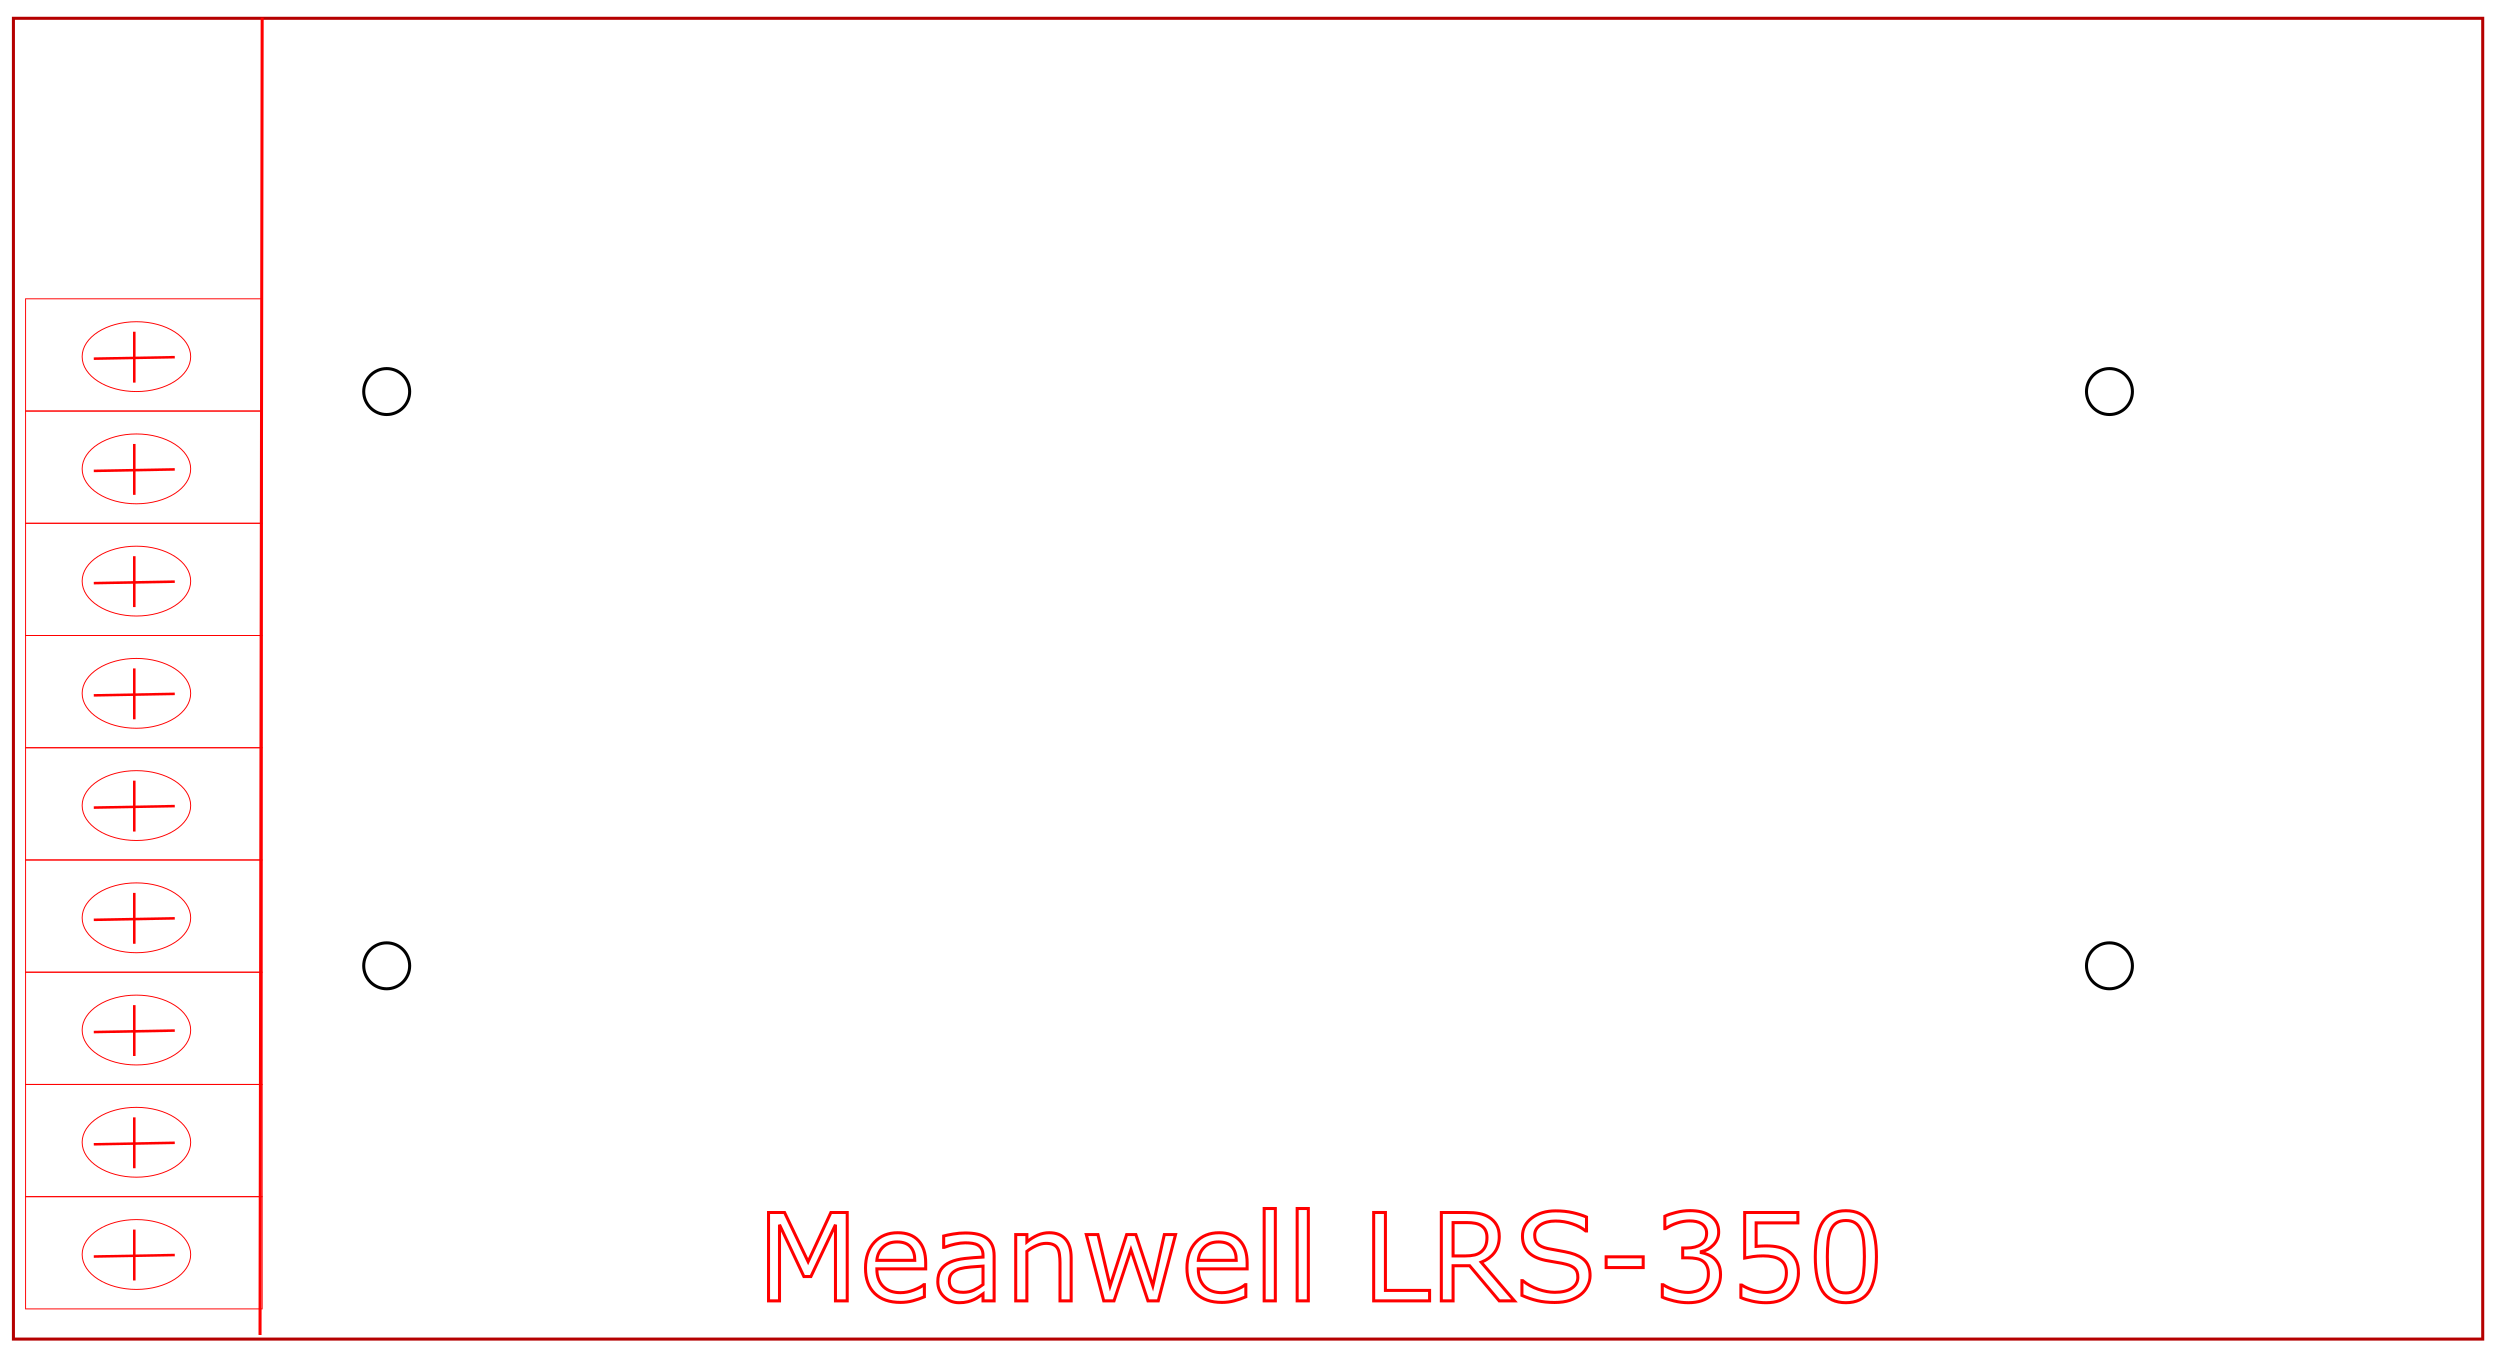
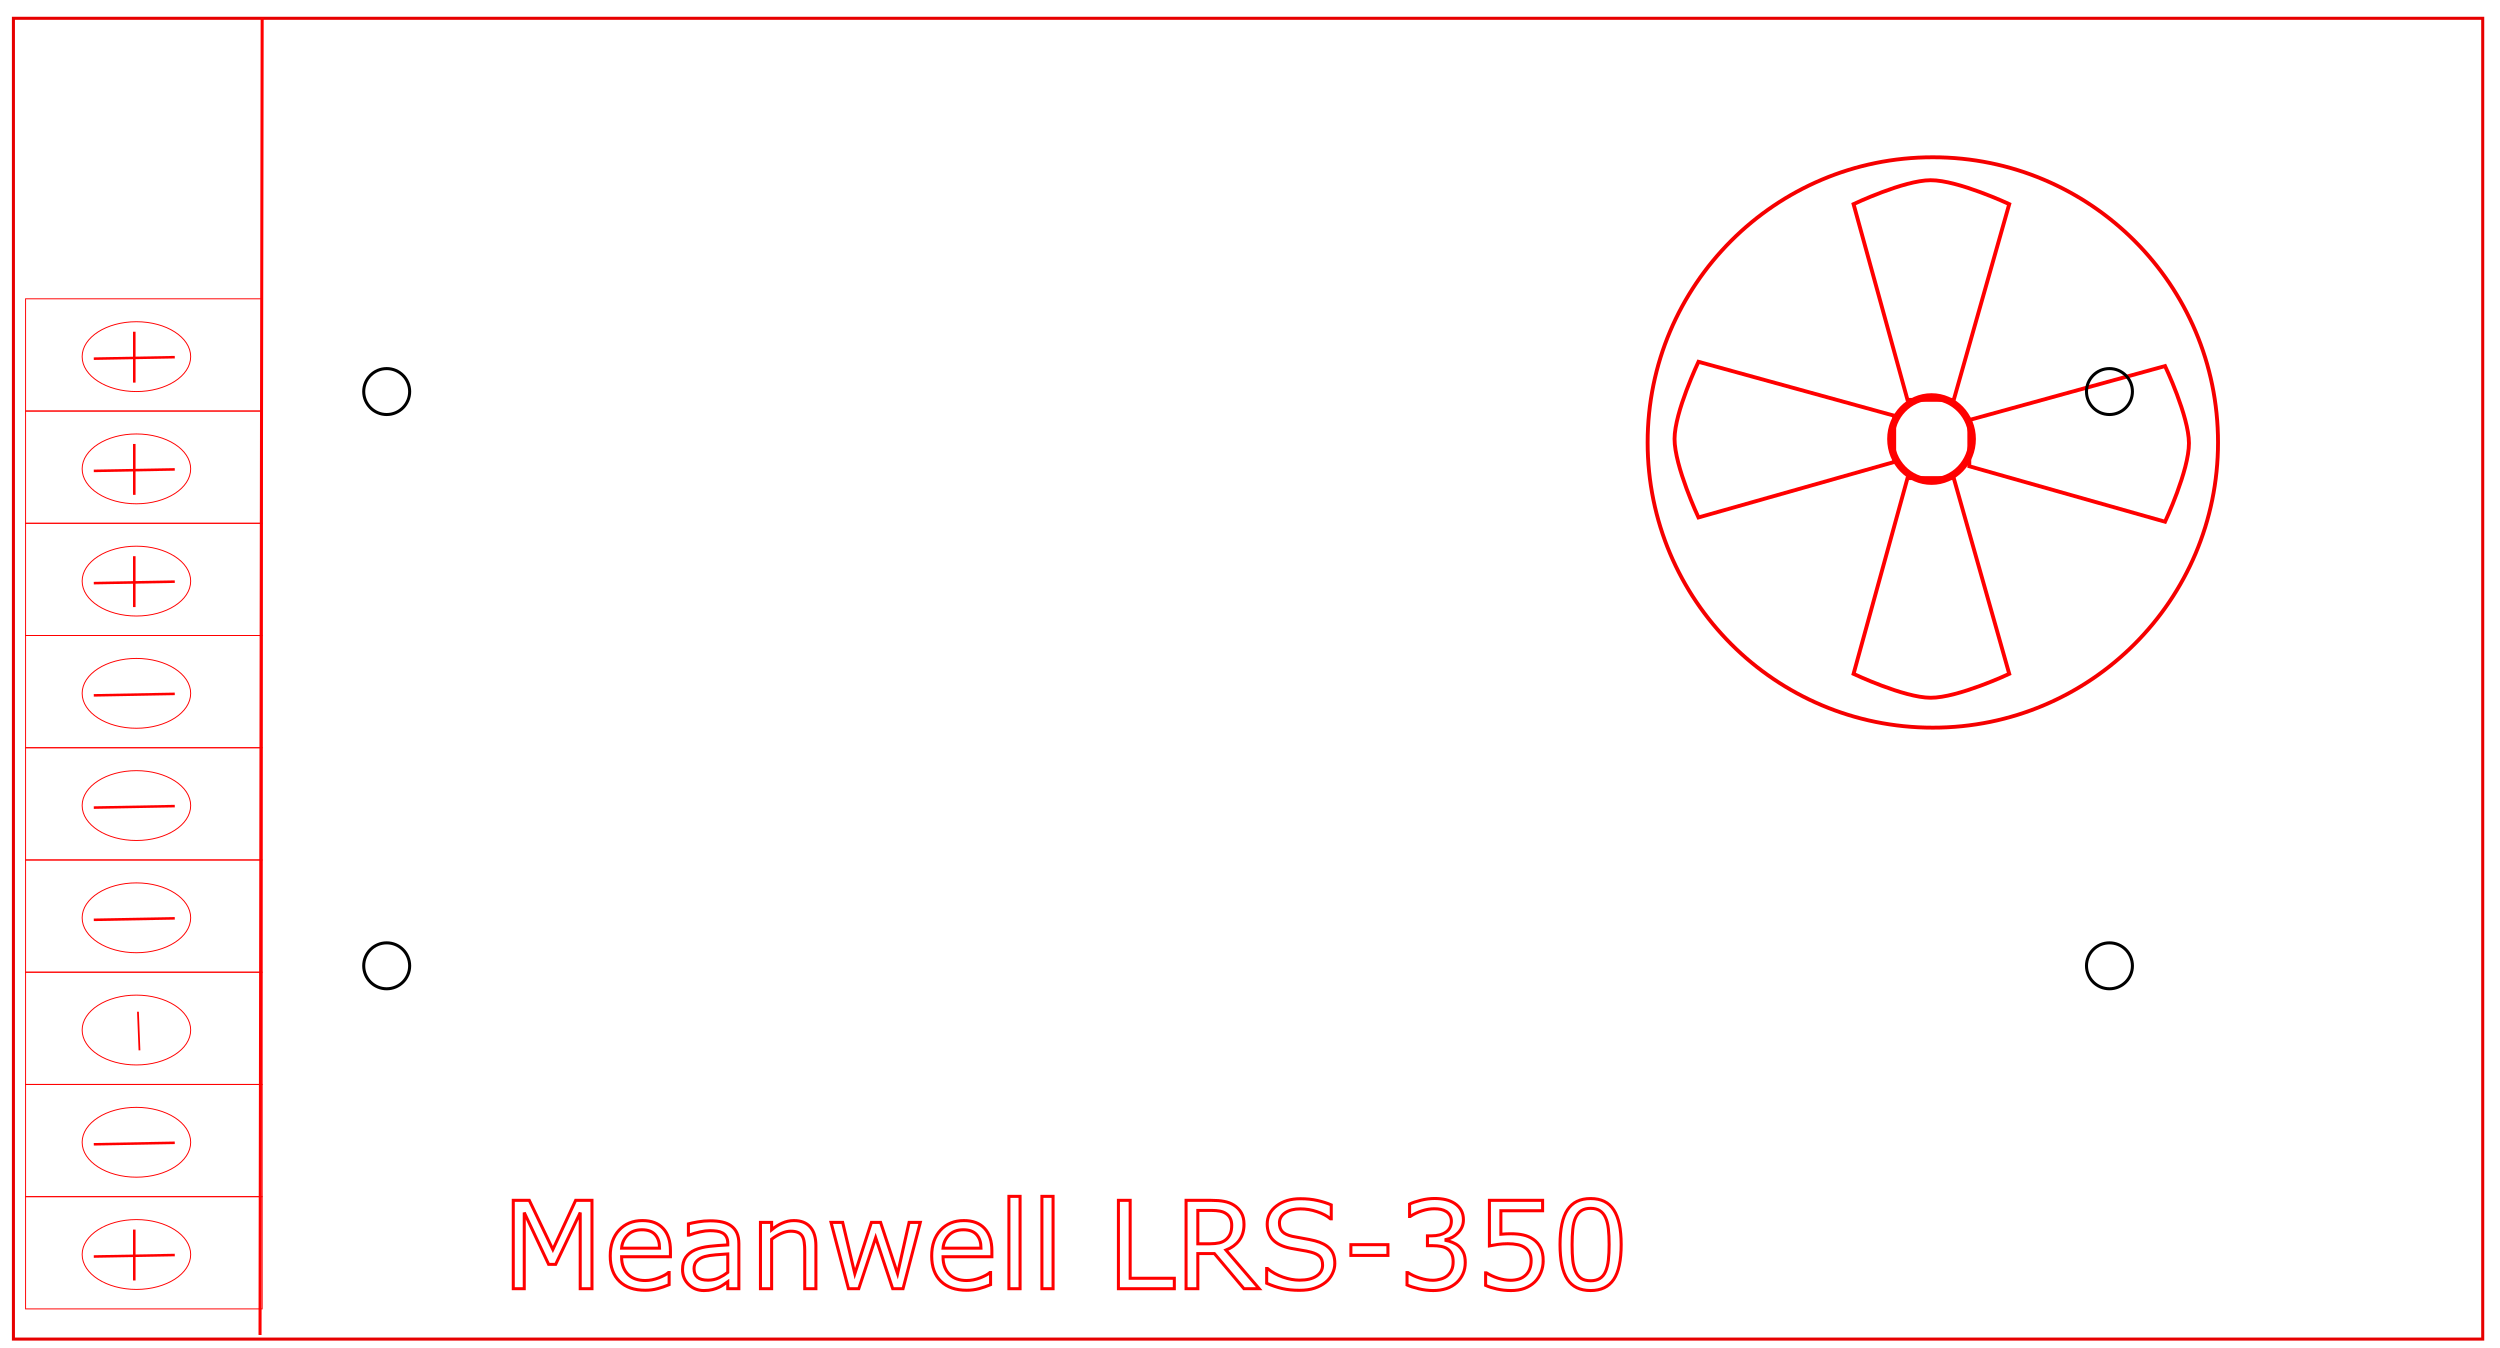
<svg xmlns="http://www.w3.org/2000/svg" width="822.701" height="443.52" version="1.1" id="svg6887">
  <defs id="defs6873">
    <marker id="DistanceX" orient="auto" refX="0" refY="0" style="overflow:visible">
      <path d="M 3,-3 -3,3 M 0,-5 V 5" style="stroke:#000000;stroke-width:0.5" id="path6861" />
    </marker>
    <pattern height="8" id="Hatch" patternUnits="userSpaceOnUse" width="8" x="0" y="0">
      <path d="M8 4 l-4,4" linecap="square" stroke="#000000" stroke-width="0.25" id="path6864" />
      <path d="M6 2 l-4,4" linecap="square" stroke="#000000" stroke-width="0.25" id="path6866" />
      <path d="M4 0 l-4,4" linecap="square" stroke="#000000" stroke-width="0.25" id="path6868" />
    </pattern>
    <symbol id="*MODEL_SPACE" />
    <symbol id="*PAPER_SPACE" />
  </defs>
-   <g id="g6885" transform="translate(0,-679.0002)">
-     <path d="M 817.015,685.02 H 4.417 V 1119.666 H 817.015 Z" style="fill:none;stroke:#b50000;stroke-opacity:1" id="path6875" />
+   <g id="layer4" style="display:inline">
+     <g style="font-style:normal;font-weight:normal;font-size:40px;line-height:1.25;font-family:sans-serif;letter-spacing:0px;word-spacing:0px;display:inline;fill:#000000;fill-opacity:1;stroke:none" transform="matrix(4.812896,0,0,4.812896,534.6464,-1185.233)" id="layer1">
+       <path id="path6579" d="m 19.339,273.603 h 3.162 l 3.794,-13.385 c 0,0 -3.502,-1.639 -5.375,-1.634 -1.839,0.005 -5.27,1.634 -5.27,1.634 z" style="fill:none;stroke:#ff0000;stroke-width:0.265px;stroke-linecap:butt;stroke-linejoin:miter;stroke-opacity:1" />
+       <path id="path6579-3" d="m 19.339,278.952 h 3.162 l 3.794,13.385 c 0,0 -3.502,1.639 -5.375,1.634 -1.839,-0.005 -5.27,-1.634 -5.27,-1.634 z" style="display:inline;fill:none;stroke:#ff0000;stroke-width:0.265px;stroke-linecap:butt;stroke-linejoin:miter;stroke-opacity:1" />
+       <path id="path6579-1" d="m 23.564,274.98 v 3.162 l 13.385,3.794 c 0,0 1.639,-3.502 1.634,-5.375 -0.005,-1.839 -1.634,-5.27 -1.634,-5.27 z" style="display:inline;fill:none;stroke:#ff0000;stroke-width:0.265px;stroke-linecap:butt;stroke-linejoin:miter;stroke-opacity:1" />
+       <path id="path6579-1-4" d="m 18.43,274.687 v 3.162 l -13.385,3.794 c 0,0 -1.639,-3.502 -1.634,-5.375 0.005,-1.839 1.634,-5.27 1.634,-5.27 z" style="display:inline;fill:none;stroke:#ff0000;stroke-width:0.265px;stroke-linecap:butt;stroke-linejoin:miter;stroke-opacity:1" />
+       <ellipse ry="2.884" rx="2.783" cy="276.282" cx="20.982" id="path6626" style="fill:none;fill-opacity:1;stroke:#ff0000;stroke-width:0.5;stroke-miterlimit:4;stroke-dasharray:none;stroke-dashoffset:0;stroke-opacity:1" />
+     </g>
+     <g transform="matrix(3.196794,0,0,3.196794,536.9708,45.0863)" style="font-style:normal;font-weight:normal;font-size:40px;line-height:1.25;font-family:sans-serif;letter-spacing:0px;word-spacing:0px;display:inline;fill:none;fill-opacity:1;stroke:#f50000;stroke-opacity:1" id="layer3">
+       <path d="m 60.353,31.444 a 29.358,29.358 0 1 0 -58.716,0 29.358,29.358 0 1 0 58.716,0 z" style="fill:none;stroke:#f50000;stroke-width:0.398;stroke-opacity:1" id="path4588" />
+     </g>
+     <path transform="translate(0,-679.0002)" d="M 817.015,685.02 H 4.417 V 1119.666 H 817.015 Z" style="display:inline;fill:none;stroke:#e70000;stroke-opacity:1" id="path6875" />
+   </g>
+   <g id="g6885" transform="translate(0,-679.0002)" style="display:inline">
    <path d="m 134.811,807.854 a 7.559,7.559 0 1 0 -15.118,0 7.559,7.559 0 1 0 15.118,0 z" style="fill:none;stroke:#000000" id="path6877" />
    <path d="m 134.811,996.831 a 7.559,7.559 0 1 0 -15.118,0 7.559,7.559 0 1 0 15.118,0 z" style="fill:none;stroke:#000000" id="path6879" />
    <path d="m 701.74,807.854 a 7.559,7.559 0 1 0 -15.118,0 7.559,7.559 0 1 0 15.118,0 z" style="fill:none;stroke:#000000" id="path6881" />
    <path d="m 701.74,996.831 a 7.559,7.559 0 1 0 -15.118,0 7.559,7.559 0 1 0 15.118,0 z" style="fill:none;stroke:#000000" id="path6883" />
    <rect style="fill:none;fill-opacity:1;stroke:#ff0000;stroke-width:0.317;stroke-miterlimit:4;stroke-dasharray:none;stroke-dashoffset:0;stroke-opacity:1" id="rect7448" width="77.857" height="36.934" x="8.417" y="888.133" />
    <ellipse style="fill:none;fill-opacity:1;stroke:#ff0000;stroke-width:0.317;stroke-miterlimit:4;stroke-dasharray:none;stroke-dashoffset:0;stroke-opacity:1" id="path7454" cx="44.89" cy="907.165" rx="17.855" ry="11.491" />
    <path style="fill:#ff0000;stroke:#ff0000;stroke-width:0.838px;stroke-linecap:butt;stroke-linejoin:miter;stroke-opacity:1" d="m 30.862,907.83 26.654,-0.492" id="path7456" />
-     <path style="fill:#ff0000;stroke:#ff0000;stroke-width:0.838px;stroke-linecap:butt;stroke-linejoin:miter;stroke-opacity:1" d="m 44.189,898.966 v 16.743" id="path7458" />
    <rect style="fill:none;fill-opacity:1;stroke:#ff0000;stroke-width:0.317;stroke-miterlimit:4;stroke-dasharray:none;stroke-dashoffset:0;stroke-opacity:1" id="rect7448-4" width="77.857" height="36.934" x="8.417" y="925.066" />
    <ellipse style="fill:none;fill-opacity:1;stroke:#ff0000;stroke-width:0.317;stroke-miterlimit:4;stroke-dasharray:none;stroke-dashoffset:0;stroke-opacity:1" id="path7454-5" cx="44.89" cy="944.098" rx="17.855" ry="11.491" />
    <path style="fill:#ff0000;stroke:#ff0000;stroke-width:0.838px;stroke-linecap:butt;stroke-linejoin:miter;stroke-opacity:1" d="m 30.862,944.764 26.654,-0.492" id="path7456-8" />
-     <path style="fill:#ff0000;stroke:#ff0000;stroke-width:0.838px;stroke-linecap:butt;stroke-linejoin:miter;stroke-opacity:1" d="M 44.189,935.9 V 952.643" id="path7458-5" />
    <rect style="fill:none;fill-opacity:1;stroke:#ff0000;stroke-width:0.317;stroke-miterlimit:4;stroke-dasharray:none;stroke-dashoffset:0;stroke-opacity:1" id="rect7448-2" width="77.857" height="36.934" x="8.417" y="962" />
    <ellipse style="fill:none;fill-opacity:1;stroke:#ff0000;stroke-width:0.317;stroke-miterlimit:4;stroke-dasharray:none;stroke-dashoffset:0;stroke-opacity:1" id="path7454-57" cx="44.89" cy="981.032" rx="17.855" ry="11.491" />
    <path style="fill:#ff0000;stroke:#ff0000;stroke-width:0.838px;stroke-linecap:butt;stroke-linejoin:miter;stroke-opacity:1" d="m 30.862,981.697 26.654,-0.492" id="path7456-1" />
-     <path style="fill:#ff0000;stroke:#ff0000;stroke-width:0.838px;stroke-linecap:butt;stroke-linejoin:miter;stroke-opacity:1" d="m 44.189,972.833 v 16.743" id="path7458-2" />
    <rect style="fill:none;fill-opacity:1;stroke:#ff0000;stroke-width:0.317;stroke-miterlimit:4;stroke-dasharray:none;stroke-dashoffset:0;stroke-opacity:1" id="rect7448-1" width="77.857" height="36.934" x="8.417" y="998.933" />
    <ellipse style="fill:none;fill-opacity:1;stroke:#ff0000;stroke-width:0.317;stroke-miterlimit:4;stroke-dasharray:none;stroke-dashoffset:0;stroke-opacity:1" id="path7454-3" cx="44.89" cy="1017.966" rx="17.855" ry="11.491" />
-     <path style="fill:#ff0000;stroke:#ff0000;stroke-width:0.838px;stroke-linecap:butt;stroke-linejoin:miter;stroke-opacity:1" d="m 30.862,1018.631 26.654,-0.492" id="path7456-3" />
-     <path style="fill:#ff0000;stroke:#ff0000;stroke-width:0.838px;stroke-linecap:butt;stroke-linejoin:miter;stroke-opacity:1" d="m 44.189,1009.767 v 16.743" id="path7458-7" />
    <rect style="fill:none;fill-opacity:1;stroke:#ff0000;stroke-width:0.317;stroke-miterlimit:4;stroke-dasharray:none;stroke-dashoffset:0;stroke-opacity:1" id="rect7448-7" width="77.857" height="36.934" x="8.417" y="1035.867" />
    <ellipse style="fill:none;fill-opacity:1;stroke:#ff0000;stroke-width:0.317;stroke-miterlimit:4;stroke-dasharray:none;stroke-dashoffset:0;stroke-opacity:1" id="path7454-0" cx="44.89" cy="1054.899" rx="17.855" ry="11.491" />
    <path style="fill:#ff0000;stroke:#ff0000;stroke-width:0.838px;stroke-linecap:butt;stroke-linejoin:miter;stroke-opacity:1" d="m 30.862,1055.565 26.654,-0.492" id="path7456-2" />
-     <path style="fill:#ff0000;stroke:#ff0000;stroke-width:0.838px;stroke-linecap:butt;stroke-linejoin:miter;stroke-opacity:1" d="m 44.189,1046.701 v 16.743" id="path7458-9" />
    <rect style="fill:none;fill-opacity:1;stroke:#ff0000;stroke-width:0.317;stroke-miterlimit:4;stroke-dasharray:none;stroke-dashoffset:0;stroke-opacity:1" id="rect7448-5" width="77.857" height="36.934" x="8.417" y="1072.8" />
    <ellipse style="fill:none;fill-opacity:1;stroke:#ff0000;stroke-width:0.317;stroke-miterlimit:4;stroke-dasharray:none;stroke-dashoffset:0;stroke-opacity:1" id="path7454-04" cx="44.89" cy="1091.833" rx="17.855" ry="11.491" />
    <path style="fill:#ff0000;stroke:#ff0000;stroke-width:0.838px;stroke-linecap:butt;stroke-linejoin:miter;stroke-opacity:1" d="m 30.862,1092.498 26.654,-0.492" id="path7456-23" />
    <path style="fill:#ff0000;stroke:#ff0000;stroke-width:0.838px;stroke-linecap:butt;stroke-linejoin:miter;stroke-opacity:1" d="m 44.189,1083.634 v 16.743" id="path7458-51" />
    <rect style="fill:none;fill-opacity:1;stroke:#ff0000;stroke-width:0.317;stroke-miterlimit:4;stroke-dasharray:none;stroke-dashoffset:0;stroke-opacity:1" id="rect7448-44" width="77.857" height="36.934" x="8.417" y="851.199" />
    <ellipse style="fill:none;fill-opacity:1;stroke:#ff0000;stroke-width:0.317;stroke-miterlimit:4;stroke-dasharray:none;stroke-dashoffset:0;stroke-opacity:1" id="path7454-9" cx="44.89" cy="870.231" rx="17.855" ry="11.491" />
    <path style="fill:#ff0000;stroke:#ff0000;stroke-width:0.838px;stroke-linecap:butt;stroke-linejoin:miter;stroke-opacity:1" d="m 30.862,870.897 26.654,-0.492" id="path7456-7" />
    <path style="fill:#ff0000;stroke:#ff0000;stroke-width:0.838px;stroke-linecap:butt;stroke-linejoin:miter;stroke-opacity:1" d="m 44.189,862.033 v 16.743" id="path7458-1" />
    <rect style="fill:none;fill-opacity:1;stroke:#ff0000;stroke-width:0.317;stroke-miterlimit:4;stroke-dasharray:none;stroke-dashoffset:0;stroke-opacity:1" id="rect7448-8" width="77.857" height="36.934" x="8.417" y="814.265" />
    <ellipse style="fill:none;fill-opacity:1;stroke:#ff0000;stroke-width:0.317;stroke-miterlimit:4;stroke-dasharray:none;stroke-dashoffset:0;stroke-opacity:1" id="path7454-7" cx="44.89" cy="833.298" rx="17.855" ry="11.491" />
    <path style="fill:#ff0000;stroke:#ff0000;stroke-width:0.838px;stroke-linecap:butt;stroke-linejoin:miter;stroke-opacity:1" d="m 30.862,833.963 26.654,-0.492" id="path7456-4" />
    <path style="fill:#ff0000;stroke:#ff0000;stroke-width:0.838px;stroke-linecap:butt;stroke-linejoin:miter;stroke-opacity:1" d="m 44.189,825.099 v 16.743" id="path7458-8" />
    <rect style="fill:none;fill-opacity:1;stroke:#ff0000;stroke-width:0.317;stroke-miterlimit:4;stroke-dasharray:none;stroke-dashoffset:0;stroke-opacity:1" id="rect7448-29" width="77.857" height="36.934" x="8.417" y="777.332" />
    <ellipse style="fill:none;fill-opacity:1;stroke:#ff0000;stroke-width:0.317;stroke-miterlimit:4;stroke-dasharray:none;stroke-dashoffset:0;stroke-opacity:1" id="path7454-94" cx="44.89" cy="796.364" rx="17.855" ry="11.491" />
    <path style="fill:#ff0000;stroke:#ff0000;stroke-width:0.838px;stroke-linecap:butt;stroke-linejoin:miter;stroke-opacity:1" d="m 30.862,797.03 26.654,-0.492" id="path7456-35" />
    <path style="fill:#ff0000;stroke:#ff0000;stroke-width:0.838px;stroke-linecap:butt;stroke-linejoin:miter;stroke-opacity:1" d="m 44.189,788.166 v 16.743" id="path7458-0" />
    <path style="fill:none;stroke:#ff0000;stroke-width:1px;stroke-linecap:butt;stroke-linejoin:miter;stroke-opacity:1" d="m 86.273,684.84 -0.701,433.472" id="path7595" />
-     <g aria-label="Meanwell LRS-350" style="font-style:normal;font-weight:normal;font-size:40px;line-height:1.25;font-family:sans-serif;letter-spacing:0px;word-spacing:0px;fill:#000000;fill-opacity:1;stroke:none" id="text7599">
+     <g aria-label="Meanwell LRS-350" style="font-style:normal;font-weight:normal;font-size:40px;line-height:1.25;font-family:sans-serif;letter-spacing:0px;word-spacing:0px;fill:#000000;fill-opacity:1;stroke:none" id="text7599" transform="translate(-84,-4)">
      <g id="g7647">
        <path id="path7601" style="fill:none;fill-opacity:1;stroke:#ff0000;stroke-opacity:1" d="m 278.805,1107.089 h -3.867 v -25.059 l -8.086,17.051 h -2.305 l -8.027,-17.051 v 25.059 h -3.613 v -29.082 h 5.273 l 7.754,16.191 7.5,-16.191 h 5.371 z" />
        <path id="path7603" style="fill:none;fill-opacity:1;stroke:#ff0000;stroke-opacity:1" d="m 304.626,1096.562 h -16.074 q 0,2.012 0.605,3.516 0.605,1.484 1.66,2.442 1.016,0.938 2.402,1.406 1.406,0.469 3.086,0.469 2.227,0 4.473,-0.879 2.266,-0.898 3.223,-1.758 h 0.195 v 4.004 q -1.855,0.781 -3.789,1.309 -1.934,0.527 -4.062,0.527 -5.43,0 -8.477,-2.93 -3.047,-2.949 -3.047,-8.359 0,-5.351 2.91,-8.496 2.93,-3.144 7.695,-3.144 4.414,0 6.797,2.578 2.402,2.578 2.402,7.324 z m -3.574,-2.812 q -0.019,-2.891 -1.465,-4.473 -1.426,-1.582 -4.355,-1.582 -2.949,0 -4.707,1.738 -1.738,1.738 -1.973,4.316 z" />
        <path id="path7605" style="fill:none;fill-opacity:1;stroke:#ff0000;stroke-opacity:1" d="m 327.145,1107.089 h -3.652 v -2.324 q -0.488,0.332 -1.328,0.938 -0.82,0.586 -1.602,0.938 -0.918,0.449 -2.109,0.742 -1.191,0.312 -2.793,0.312 -2.949,0 -5,-1.953 -2.051,-1.953 -2.051,-4.981 0,-2.48 1.055,-4.004 1.074,-1.543 3.047,-2.422 1.992,-0.879 4.785,-1.191 2.793,-0.312 5.996,-0.469 v -0.566 q 0,-1.25 -0.449,-2.07 -0.43,-0.82 -1.25,-1.289 -0.781,-0.449 -1.875,-0.605 -1.094,-0.156 -2.285,-0.156 -1.445,0 -3.223,0.391 -1.777,0.371 -3.672,1.094 h -0.195 v -3.731 q 1.074,-0.293 3.105,-0.644 2.031,-0.352 4.004,-0.352 2.305,0 4.004,0.391 1.719,0.371 2.969,1.289 1.23,0.898 1.875,2.324 0.645,1.426 0.645,3.535 z m -3.652,-5.371 v -6.074 q -1.68,0.098 -3.965,0.293 -2.266,0.195 -3.594,0.566 -1.582,0.449 -2.559,1.406 -0.977,0.938 -0.977,2.598 0,1.875 1.133,2.832 1.133,0.938 3.457,0.938 1.934,0 3.535,-0.742 1.602,-0.762 2.969,-1.816 z" />
        <path id="path7607" style="fill:none;fill-opacity:1;stroke:#ff0000;stroke-opacity:1" d="m 352.497,1107.089 h -3.672 v -12.422 q 0,-1.504 -0.176,-2.812 -0.176,-1.328 -0.645,-2.07 -0.488,-0.82 -1.406,-1.211 -0.918,-0.41 -2.383,-0.41 -1.504,0 -3.145,0.742 -1.641,0.742 -3.145,1.895 v 16.289 h -3.672 v -21.816 h 3.672 v 2.422 q 1.719,-1.426 3.555,-2.227 1.836,-0.801 3.77,-0.801 3.535,0 5.391,2.129 1.855,2.129 1.855,6.133 z" />
        <path id="path7609" style="fill:none;fill-opacity:1;stroke:#ff0000;stroke-opacity:1" d="m 386.852,1085.273 -5.684,21.816 h -3.398 l -5.605,-16.816 -5.566,16.816 h -3.379 l -5.742,-21.816 h 3.828 l 4.004,16.895 5.449,-16.895 h 3.027 l 5.586,16.895 3.789,-16.895 z" />
        <path id="path7611" style="fill:none;fill-opacity:1;stroke:#ff0000;stroke-opacity:1" d="m 410.407,1096.562 h -16.074 q 0,2.012 0.605,3.516 0.605,1.484 1.66,2.442 1.016,0.938 2.402,1.406 1.406,0.469 3.086,0.469 2.227,0 4.473,-0.879 2.266,-0.898 3.223,-1.758 h 0.195 v 4.004 q -1.855,0.781 -3.789,1.309 -1.934,0.527 -4.062,0.527 -5.43,0 -8.477,-2.93 -3.047,-2.949 -3.047,-8.359 0,-5.351 2.91,-8.496 2.93,-3.144 7.695,-3.144 4.414,0 6.797,2.578 2.402,2.578 2.402,7.324 z m -3.574,-2.812 q -0.019,-2.891 -1.465,-4.473 -1.426,-1.582 -4.355,-1.582 -2.949,0 -4.707,1.738 -1.738,1.738 -1.973,4.316 z" />
        <path id="path7613" style="fill:none;fill-opacity:1;stroke:#ff0000;stroke-opacity:1" d="m 419.684,1107.089 h -3.672 v -30.391 h 3.672 z" />
        <path id="path7615" style="fill:none;fill-opacity:1;stroke:#ff0000;stroke-opacity:1" d="m 430.544,1107.089 h -3.672 v -30.391 h 3.672 z" />
        <path id="path7617" style="fill:none;fill-opacity:1;stroke:#ff0000;stroke-opacity:1" d="m 470.446,1107.089 h -18.398 v -29.082 h 3.867 v 25.645 H 470.446 Z" />
        <path id="path7619" style="fill:none;fill-opacity:1;stroke:#ff0000;stroke-opacity:1" d="m 498.376,1107.089 h -5.02 l -9.727,-11.562 h -5.449 v 11.562 h -3.867 v -29.082 h 8.145 q 2.637,0 4.395,0.352 1.758,0.332 3.164,1.211 1.582,0.996 2.461,2.52 0.898,1.504 0.898,3.828 0,3.144 -1.582,5.273 -1.582,2.109 -4.355,3.184 z m -9.043,-20.898 q 0,-1.25 -0.449,-2.207 -0.43,-0.977 -1.445,-1.641 -0.84,-0.566 -1.992,-0.781 -1.152,-0.234 -2.715,-0.234 h -4.551 v 10.977 h 3.906 q 1.836,0 3.203,-0.312 1.367,-0.332 2.324,-1.211 0.879,-0.82 1.289,-1.875 0.43,-1.074 0.43,-2.715 z" />
        <path id="path7621" style="fill:none;fill-opacity:1;stroke:#ff0000;stroke-opacity:1" d="m 523.259,1098.788 q 0,1.699 -0.801,3.359 -0.781,1.66 -2.207,2.812 -1.562,1.25 -3.652,1.953 -2.07,0.703 -5,0.703 -3.145,0 -5.664,-0.586 -2.5,-0.586 -5.098,-1.738 v -4.844 h 0.273 q 2.207,1.836 5.098,2.832 2.891,0.996 5.43,0.996 3.594,0 5.586,-1.348 2.012,-1.348 2.012,-3.594 0,-1.934 -0.957,-2.852 -0.938,-0.918 -2.871,-1.426 -1.465,-0.391 -3.184,-0.644 -1.699,-0.254 -3.613,-0.644 -3.867,-0.82 -5.742,-2.793 -1.855,-1.992 -1.855,-5.176 0,-3.652 3.086,-5.977 3.086,-2.344 7.832,-2.344 3.066,0 5.625,0.586 2.559,0.586 4.531,1.445 v 4.57 h -0.273 q -1.66,-1.406 -4.375,-2.324 -2.695,-0.938 -5.527,-0.938 -3.105,0 -5,1.289 -1.875,1.289 -1.875,3.32 0,1.816 0.938,2.852 0.938,1.035 3.301,1.582 1.25,0.273 3.555,0.664 2.305,0.391 3.906,0.801 3.242,0.859 4.883,2.598 1.641,1.738 1.641,4.863 z" />
        <path id="path7623" style="fill:none;fill-opacity:1;stroke:#ff0000;stroke-opacity:1" d="m 540.739,1096.132 h -12.188 v -3.535 h 12.188 z" />
        <path id="path7625" style="fill:none;fill-opacity:1;stroke:#ff0000;stroke-opacity:1" d="m 564.04,1093.085 q 0.938,0.84 1.543,2.109 0.605,1.27 0.605,3.281 0,1.992 -0.723,3.652 -0.723,1.66 -2.031,2.891 -1.465,1.367 -3.457,2.031 -1.973,0.644 -4.336,0.644 -2.422,0 -4.766,-0.586 -2.344,-0.566 -3.848,-1.25 v -4.082 h 0.293 q 1.66,1.094 3.906,1.816 2.246,0.723 4.336,0.723 1.23,0 2.617,-0.41 1.387,-0.41 2.246,-1.211 0.898,-0.859 1.328,-1.895 0.449,-1.035 0.449,-2.617 0,-1.562 -0.508,-2.578 -0.488,-1.035 -1.367,-1.621 -0.879,-0.606 -2.129,-0.82 -1.25,-0.234 -2.695,-0.234 h -1.758 v -3.242 h 1.367 q 2.969,0 4.727,-1.23 1.777,-1.25 1.777,-3.633 0,-1.055 -0.449,-1.836 -0.449,-0.801 -1.25,-1.309 -0.84,-0.508 -1.797,-0.703 -0.957,-0.195 -2.168,-0.195 -1.855,0 -3.945,0.664 -2.09,0.664 -3.945,1.875 h -0.195 v -4.082 q 1.387,-0.684 3.691,-1.25 2.324,-0.586 4.492,-0.586 2.129,0 3.75,0.391 1.621,0.391 2.93,1.25 1.406,0.938 2.129,2.266 0.723,1.328 0.723,3.106 0,2.422 -1.719,4.238 -1.699,1.797 -4.023,2.266 v 0.273 q 0.938,0.156 2.148,0.664 1.211,0.488 2.051,1.23 z" />
        <path id="path7627" style="fill:none;fill-opacity:1;stroke:#ff0000;stroke-opacity:1" d="m 591.833,1097.851 q 0,2.031 -0.742,3.887 -0.742,1.855 -2.031,3.125 -1.406,1.367 -3.359,2.109 -1.934,0.723 -4.492,0.723 -2.383,0 -4.59,-0.508 -2.207,-0.488 -3.73,-1.191 v -4.121 h 0.273 q 1.602,1.016 3.75,1.738 2.148,0.703 4.219,0.703 1.387,0 2.676,-0.391 1.309,-0.391 2.324,-1.367 0.859,-0.84 1.289,-2.012 0.449,-1.172 0.449,-2.715 0,-1.504 -0.527,-2.539 -0.508,-1.035 -1.426,-1.66 -1.016,-0.742 -2.48,-1.035 -1.445,-0.312 -3.242,-0.312 -1.719,0 -3.32,0.234 -1.582,0.234 -2.734,0.469 v -14.98 h 17.5 v 3.418 h -13.73 v 7.734 q 0.84,-0.078 1.719,-0.117 0.879,-0.039 1.523,-0.039 2.363,0 4.141,0.41 1.777,0.391 3.262,1.406 1.562,1.074 2.422,2.773 0.859,1.699 0.859,4.258 z" />
        <path id="path7629" style="fill:none;fill-opacity:1;stroke:#ff0000;stroke-opacity:1" d="m 617.497,1092.538 q 0,7.832 -2.461,11.504 -2.441,3.652 -7.598,3.652 -5.234,0 -7.656,-3.711 -2.402,-3.711 -2.402,-11.406 0,-7.754 2.441,-11.445 2.441,-3.711 7.617,-3.711 5.234,0 7.637,3.769 2.422,3.75 2.422,11.348 z m -5.137,8.867 q 0.684,-1.582 0.918,-3.711 0.254,-2.148 0.254,-5.156 0,-2.969 -0.254,-5.156 -0.234,-2.188 -0.938,-3.711 -0.684,-1.504 -1.875,-2.266 -1.172,-0.762 -3.027,-0.762 -1.836,0 -3.047,0.762 -1.191,0.762 -1.895,2.305 -0.664,1.445 -0.918,3.769 -0.234,2.324 -0.234,5.098 0,3.047 0.215,5.098 0.215,2.051 0.918,3.672 0.645,1.523 1.816,2.324 1.191,0.801 3.145,0.801 1.836,0 3.047,-0.762 1.211,-0.762 1.875,-2.305 z" />
      </g>
+       <g id="g4586" transform="matrix(3.779528,0,0,3.779528,504.6382,715.0471)" />
    </g>
+     <path style="display:inline;fill:#ff0000;stroke:#ff0000;stroke-width:0.583px;stroke-linecap:butt;stroke-linejoin:miter;stroke-opacity:1" d="m 45.396,1011.941 0.5,12.706" id="path7456-2-6" />
  </g>
</svg>
